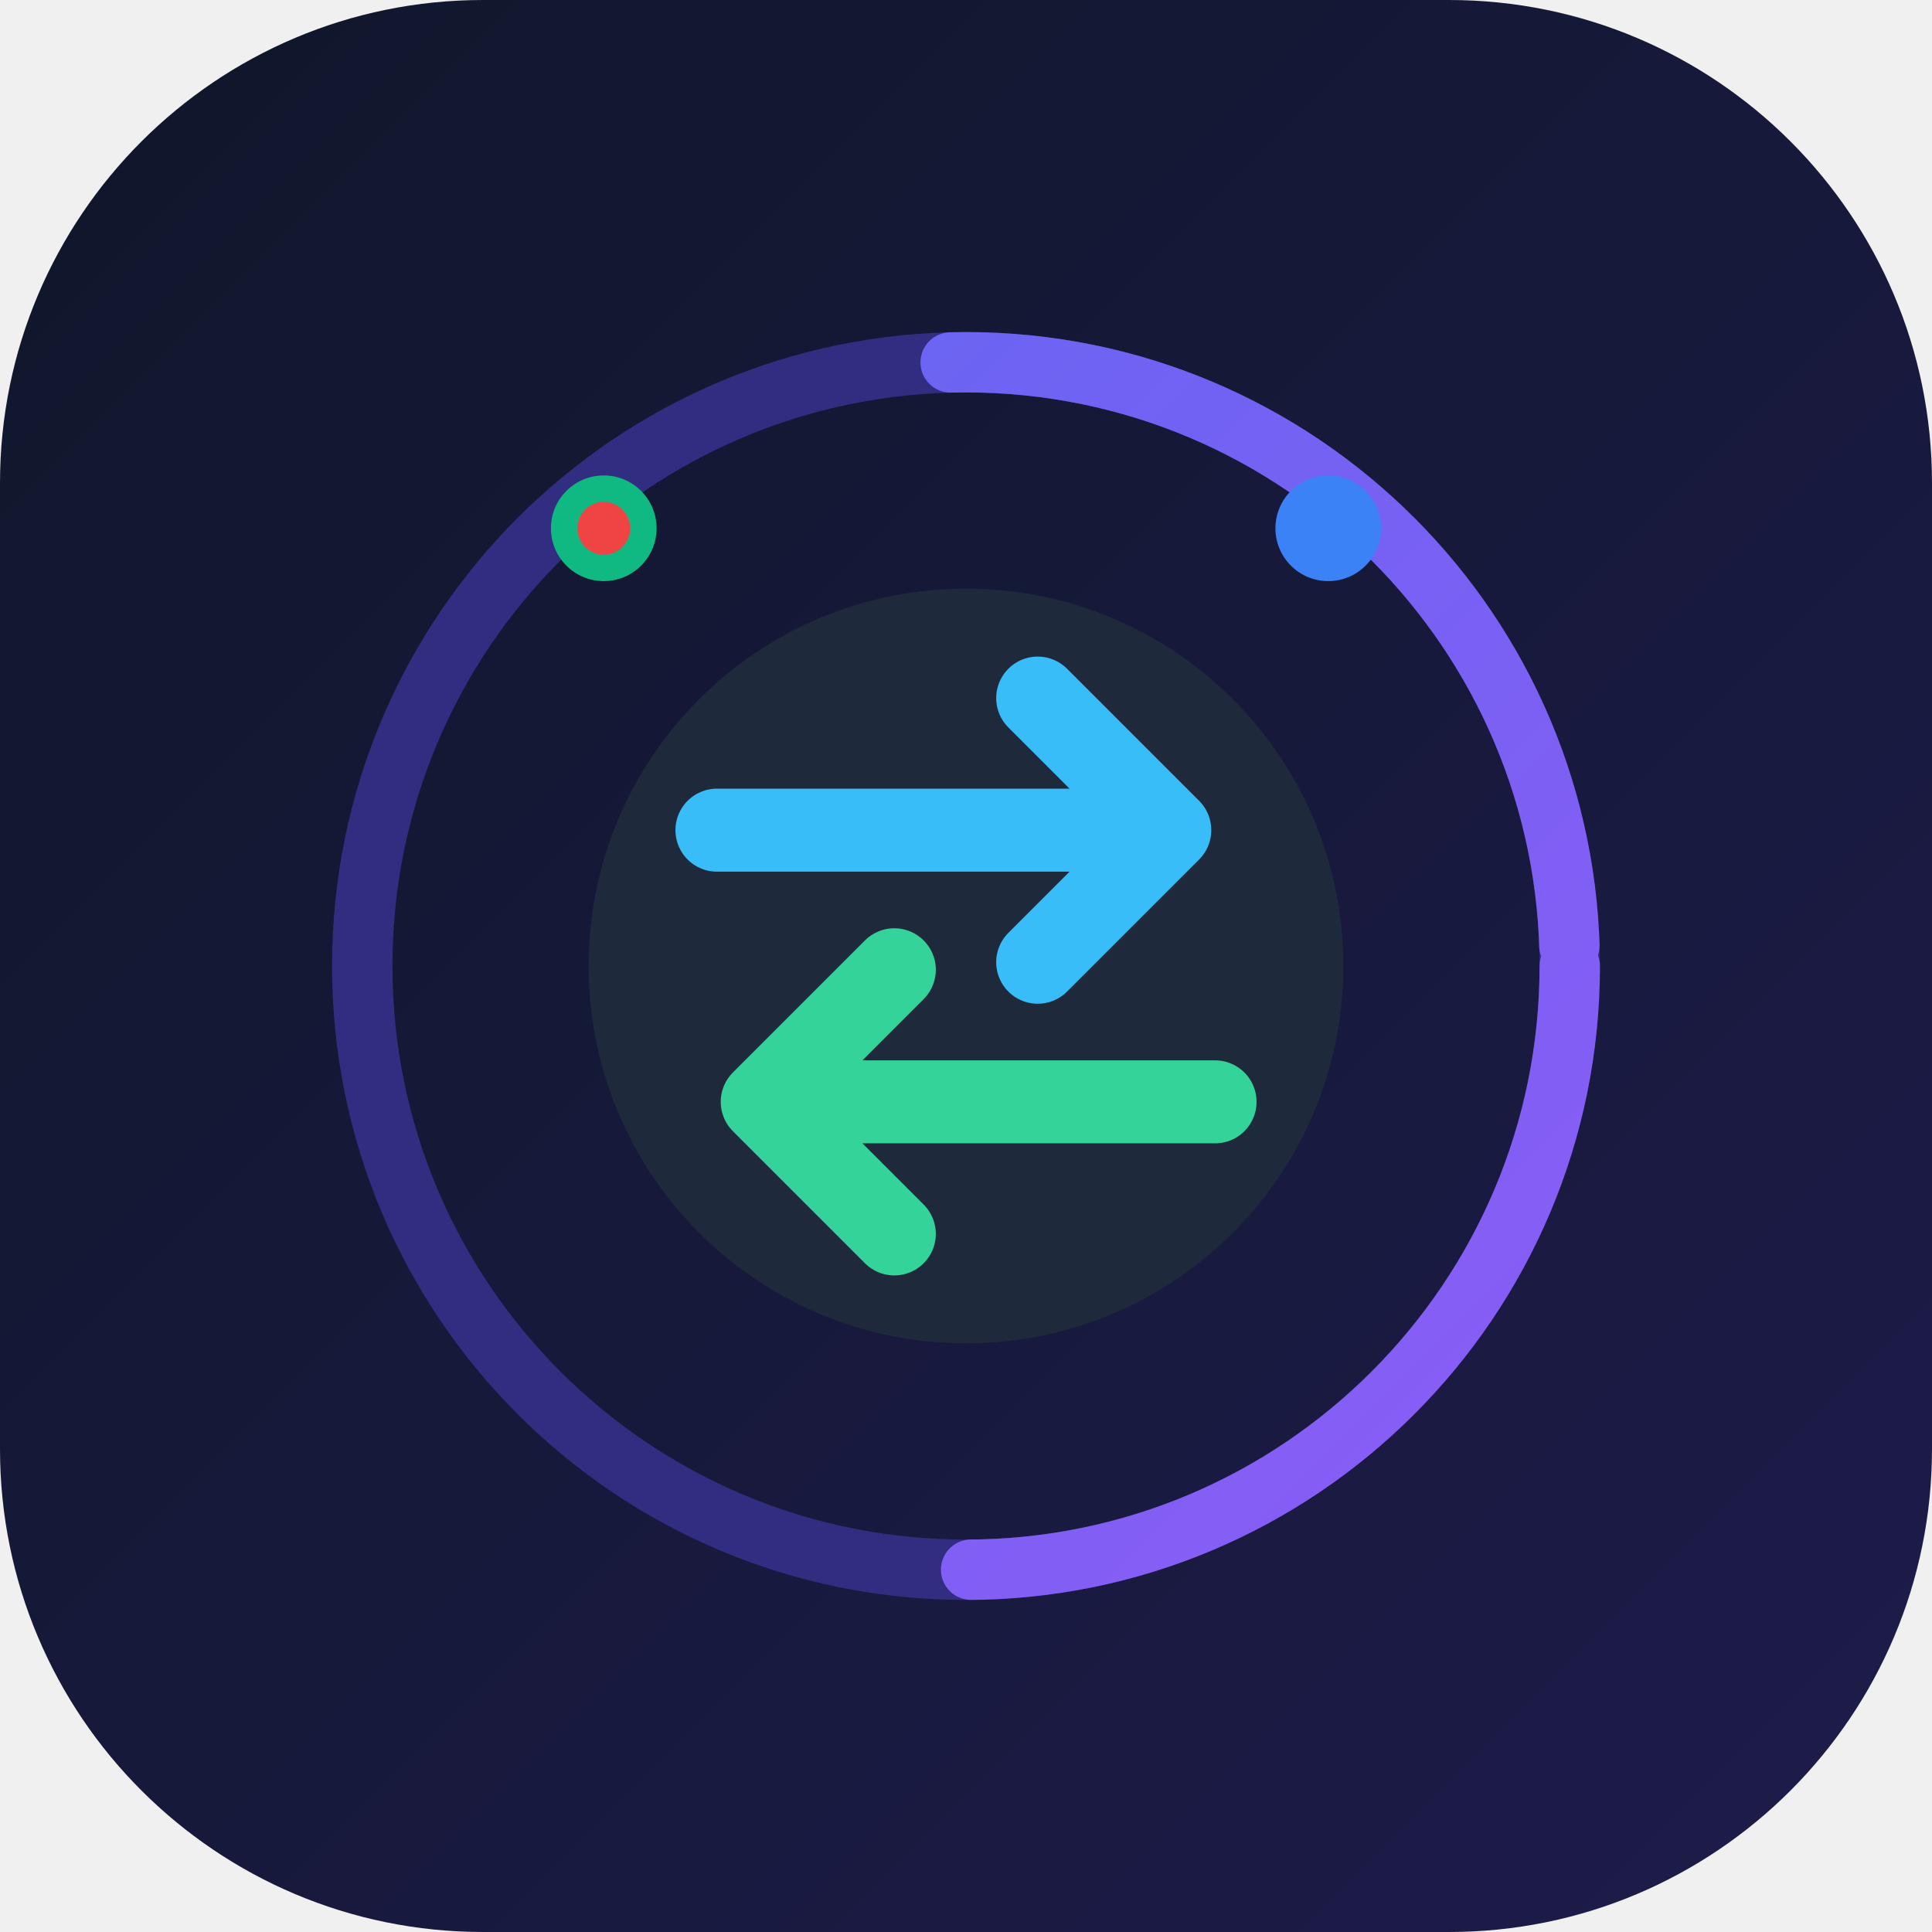
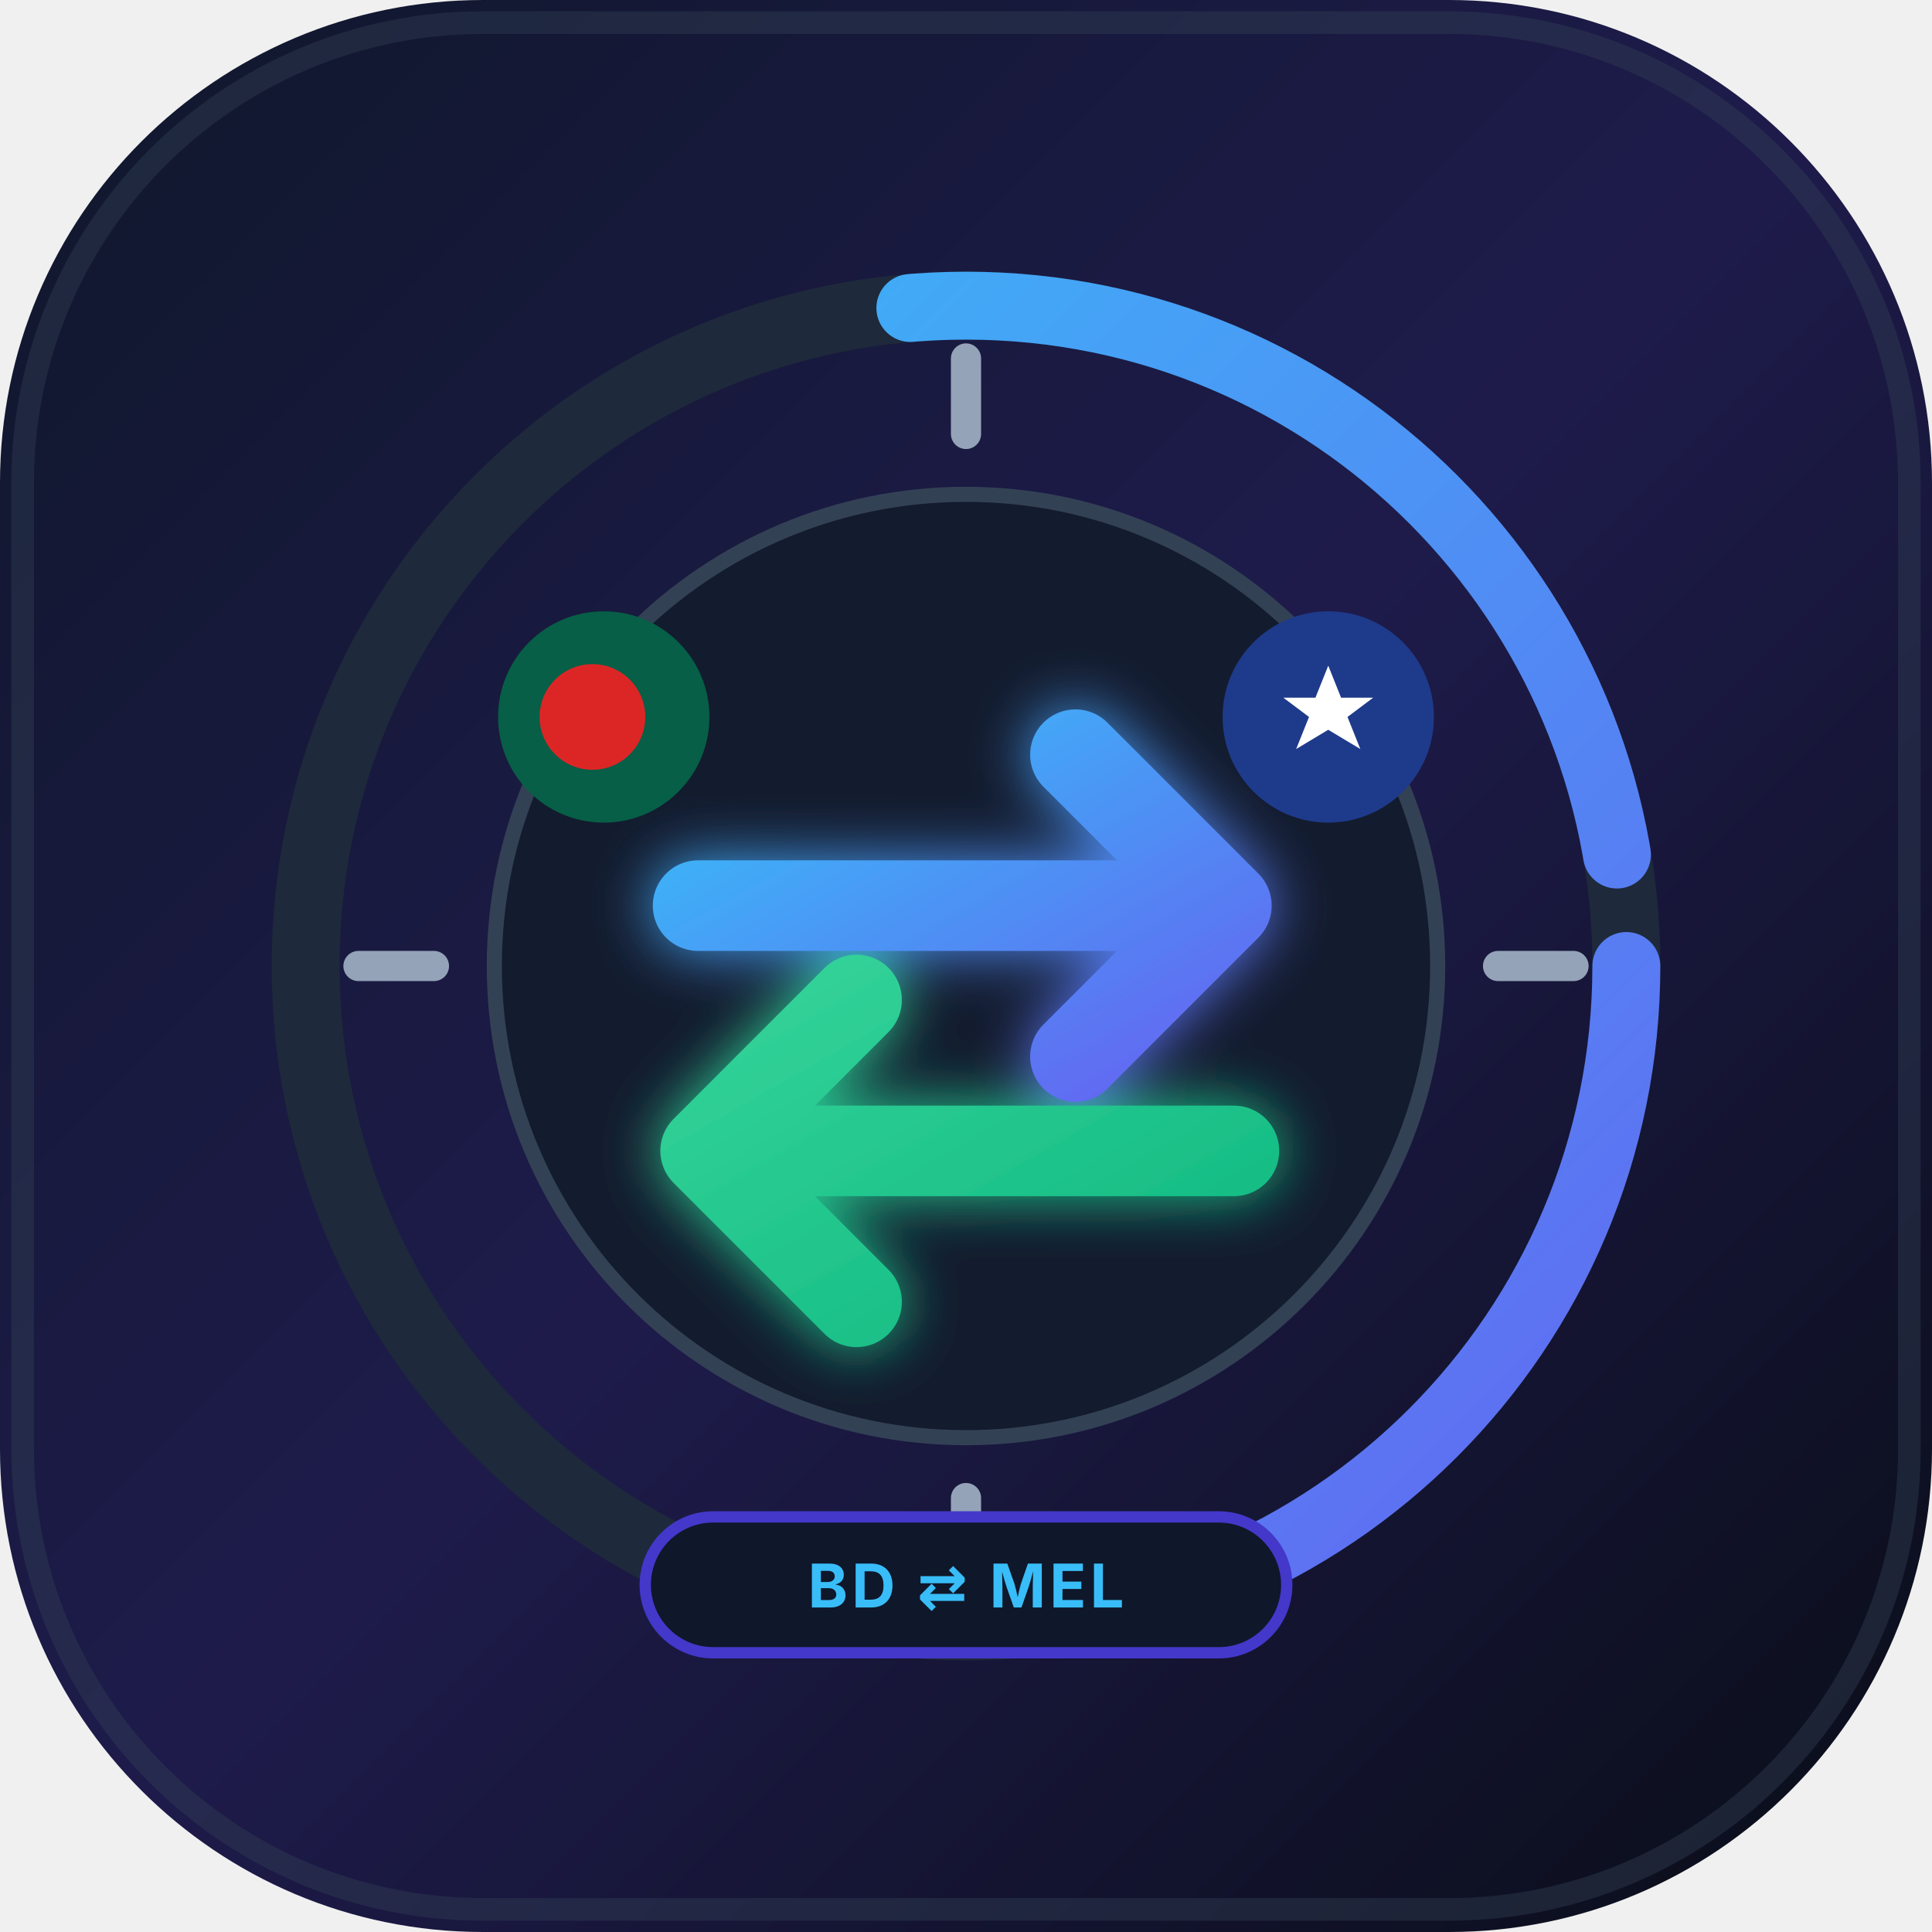
<svg xmlns="http://www.w3.org/2000/svg" viewBox="0 0 512 512" width="512" height="512">
  <defs>
-     <linearGradient id="bg" x1="0%" y1="0%" x2="100%" y2="100%">
+     <linearGradient id="appBg" x1="0%" y1="0%" x2="100%" y2="100%">
      <stop offset="0%" stop-color="#0f172a" />
-       <stop offset="100%" stop-color="#1e1b4b" />
+       <stop offset="50%" stop-color="#1e1b4b" />
+       <stop offset="100%" stop-color="#090d16" />
    </linearGradient>
-     <linearGradient id="accent" x1="0%" y1="0%" x2="100%" y2="100%">
-       <stop offset="0%" stop-color="#6366f1" />
-       <stop offset="100%" stop-color="#8b5cf6" />
+     <linearGradient id="goldGradient" x1="0%" y1="0%" x2="100%" y2="100%">
+       <stop offset="0%" stop-color="#38bdf8" />
+       <stop offset="100%" stop-color="#6366f1" />
    </linearGradient>
+     <linearGradient id="emeraldGradient" x1="0%" y1="0%" x2="100%" y2="100%">
+       <stop offset="0%" stop-color="#34d399" />
+       <stop offset="100%" stop-color="#10b981" />
+     </linearGradient>
+     <filter id="glow" x="-20%" y="-20%" width="140%" height="140%">
+       <feGaussianBlur stdDeviation="8" result="blur" />
+       <feComposite in="SourceGraphic" in2="blur" operator="over" />
+     </filter>
  </defs>
-   <rect width="512" height="512" rx="128" fill="url(#bg)" />
-   <circle cx="256" cy="256" r="160" fill="none" stroke="#312e81" stroke-width="16" />
-   <circle cx="256" cy="256" r="160" fill="none" stroke="url(#accent)" stroke-width="16" stroke-dasharray="250 500" stroke-linecap="round" />
-   <circle cx="256" cy="256" r="100" fill="#1e293b" />
-   <path d="M190 220 L310 220 M275 185 L310 220 L275 255" fill="none" stroke="#38bdf8" stroke-width="22" stroke-linecap="round" stroke-linejoin="round" />
-   <path d="M322 292 L202 292 M237 257 L202 292 L237 327" fill="none" stroke="#34d399" stroke-width="22" stroke-linecap="round" stroke-linejoin="round" />
-   <circle cx="160" cy="140" r="14" fill="#10b981" />
-   <circle cx="160" cy="140" r="7" fill="#ef4444" />
-   <circle cx="352" cy="140" r="14" fill="#3b82f6" />
+   <rect width="512" height="512" rx="128" fill="url(#appBg)" />
+   <rect x="6" y="6" width="500" height="500" rx="122" fill="none" stroke="#334155" stroke-width="6" opacity="0.4" />
+   <circle cx="256" cy="256" r="175" fill="none" stroke="#1e293b" stroke-width="18" />
+   <circle cx="256" cy="256" r="175" fill="none" stroke="url(#goldGradient)" stroke-width="18" stroke-dasharray="260 550" stroke-linecap="round" />
+   <line x1="256" y1="95" x2="256" y2="115" stroke="#94a3b8" stroke-width="8" stroke-linecap="round" />
+   <line x1="417" y1="256" x2="397" y2="256" stroke="#94a3b8" stroke-width="8" stroke-linecap="round" />
+   <line x1="256" y1="417" x2="256" y2="397" stroke="#94a3b8" stroke-width="8" stroke-linecap="round" />
+   <line x1="95" y1="256" x2="115" y2="256" stroke="#94a3b8" stroke-width="8" stroke-linecap="round" />
+   <circle cx="256" cy="256" r="125" fill="#131b2e" />
+   <circle cx="256" cy="256" r="125" fill="none" stroke="#334155" stroke-width="4" />
+   <g transform="translate(160, 190)">
+     <circle cx="0" cy="0" r="28" fill="#065f46" />
+     <circle cx="-3" cy="0" r="14" fill="#dc2626" />
+   </g>
+   <g transform="translate(352, 190)">
+     <circle cx="0" cy="0" r="28" fill="#1e3a8a" />
+     <polygon points="0,-16 4,-6 14,-6 6,0 10,10 0,4 -10,10 -6,0 -14,-6 -4,-6" fill="#ffffff" transform="scale(0.85)" />
+   </g>
+   <g filter="url(#glow)">
+     <path d="M 185 240 L 325 240 M 285 200 L 325 240 L 285 280" fill="none" stroke="url(#goldGradient)" stroke-width="24" stroke-linecap="round" stroke-linejoin="round" />
+     <path d="M 327 305 L 187 305 M 227 265 L 187 305 L 227 345" fill="none" stroke="url(#emeraldGradient)" stroke-width="24" stroke-linecap="round" stroke-linejoin="round" />
+   </g>
+   <g transform="translate(256, 420)">
+     <rect x="-85" y="-18" width="170" height="36" rx="18" fill="#0f172a" stroke="#4338ca" stroke-width="3" />
+     <text x="0" y="6" text-anchor="middle" fill="#38bdf8" font-family="system-ui, -apple-system, sans-serif" font-size="16" font-weight="bold" letter-spacing="1">
+       BD ⇄ MEL
+     </text>
+   </g>
</svg>
